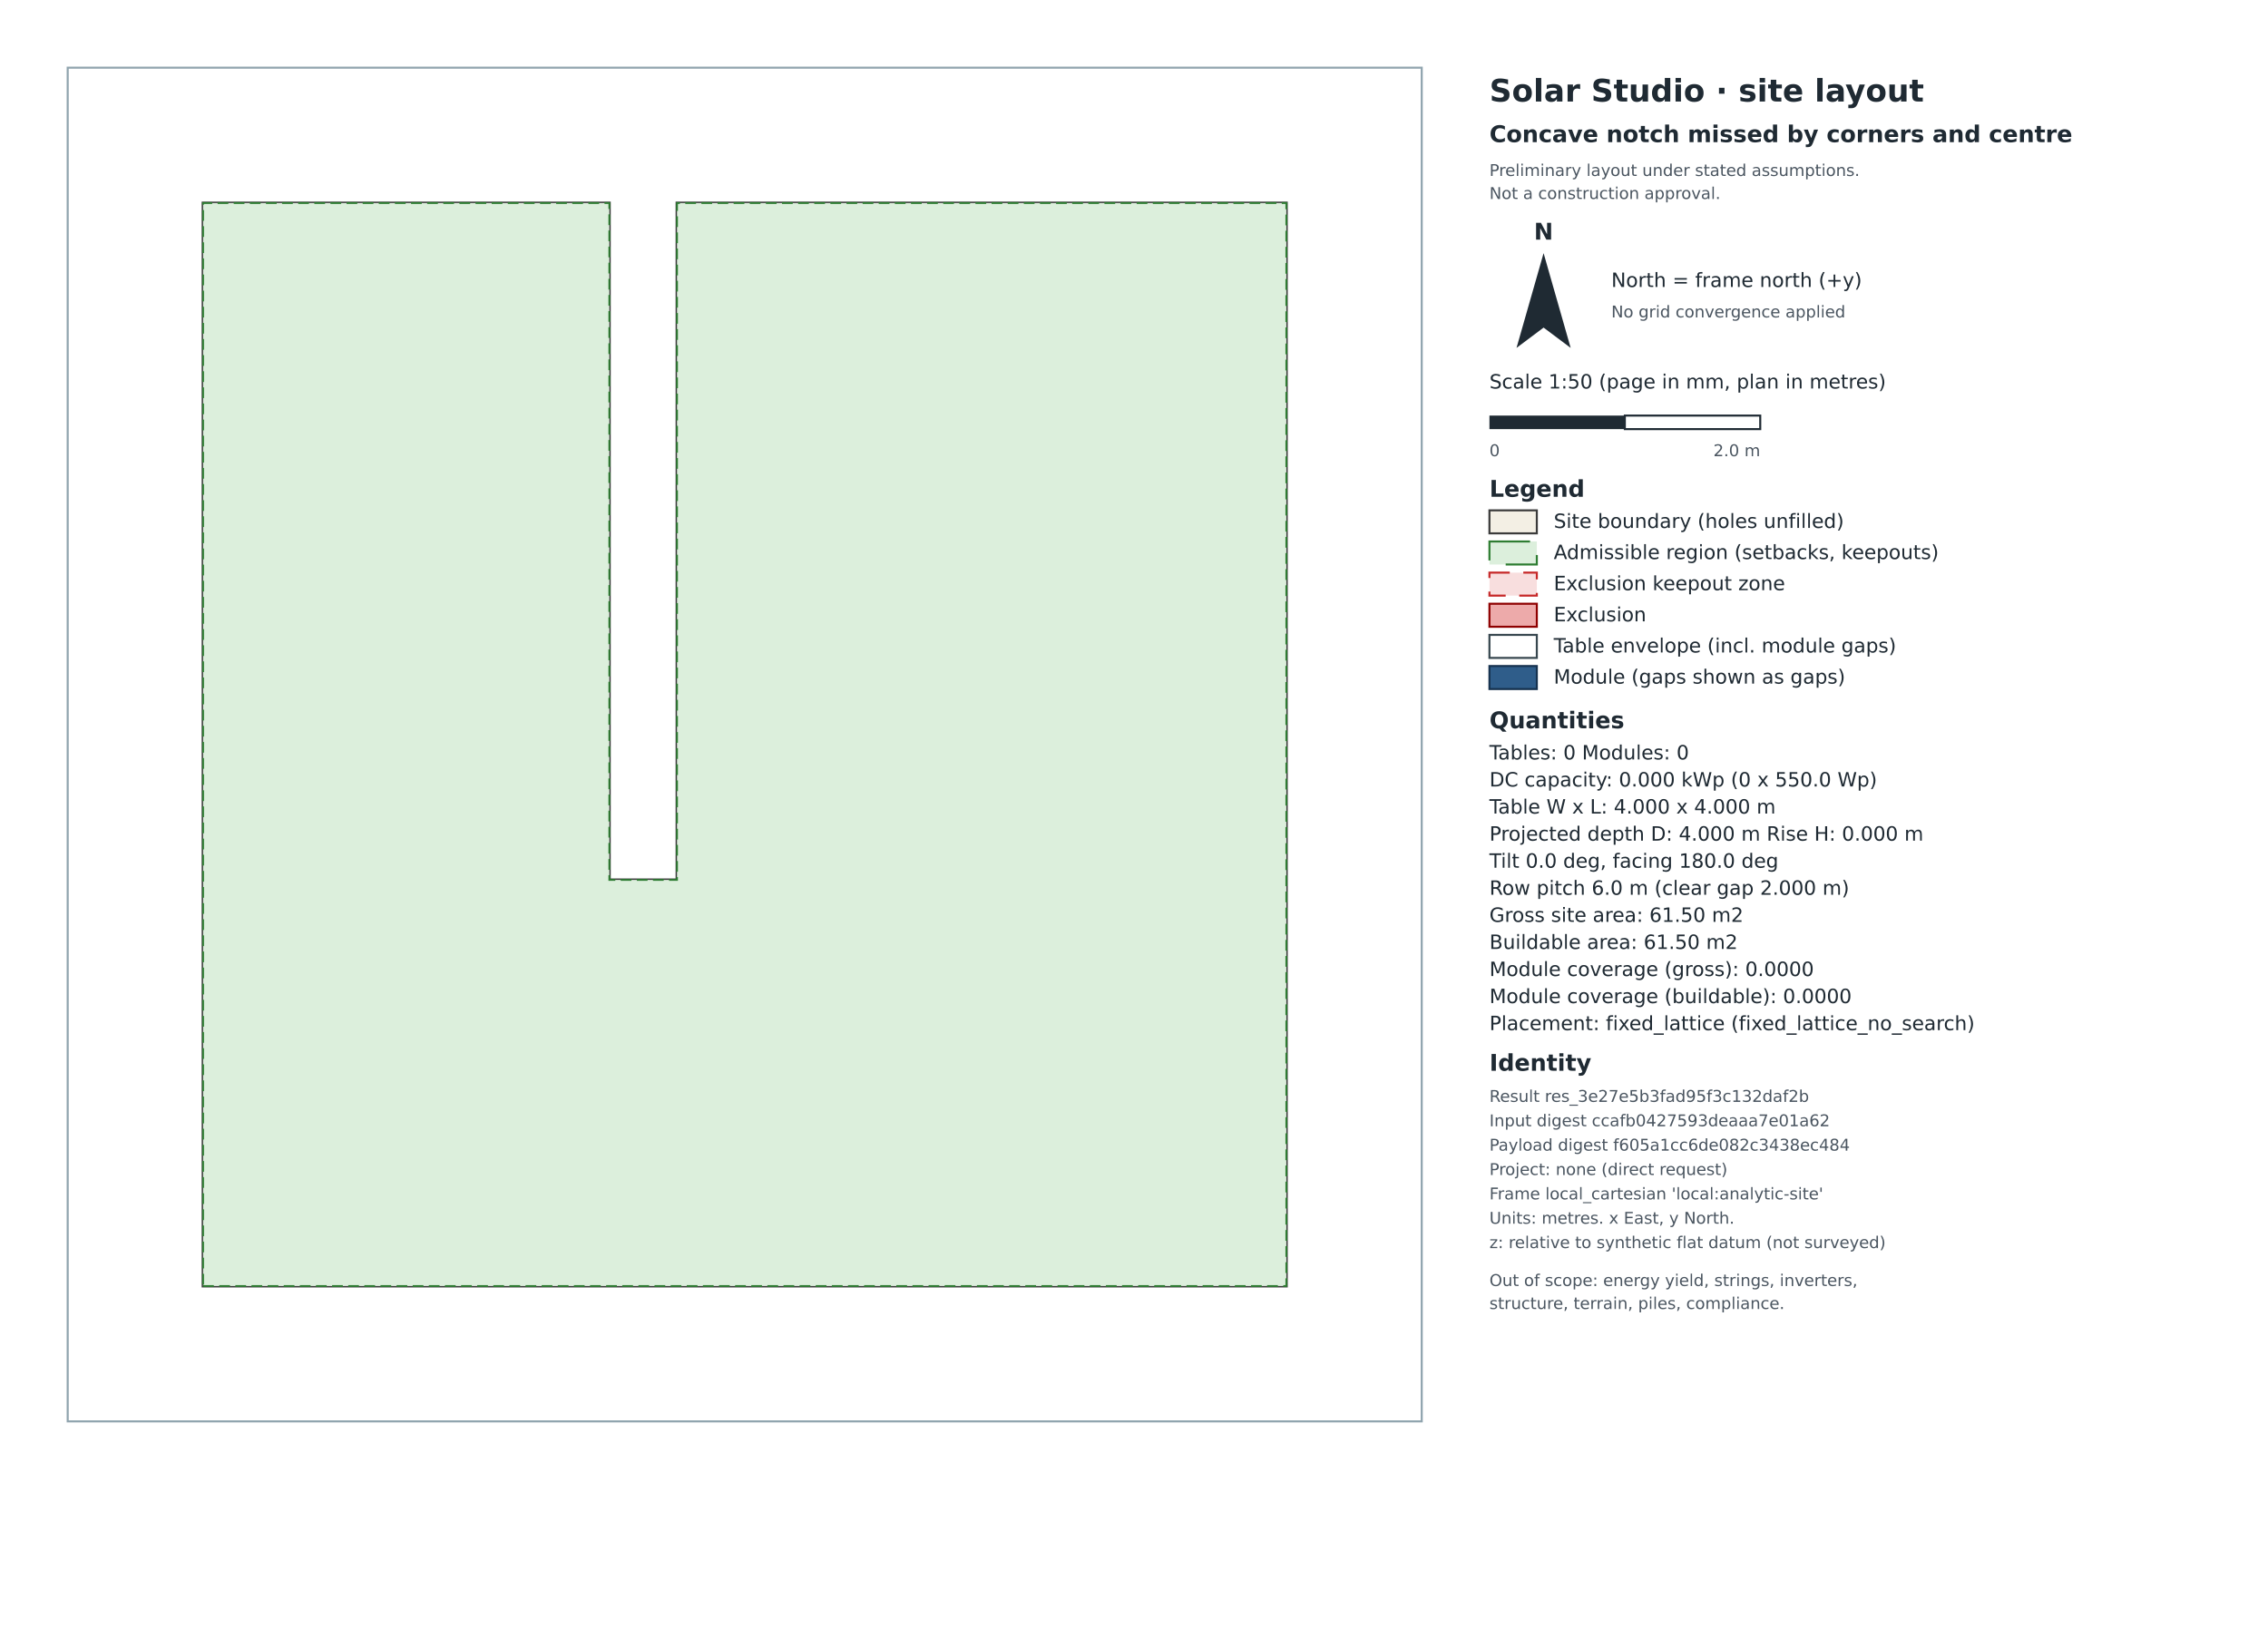
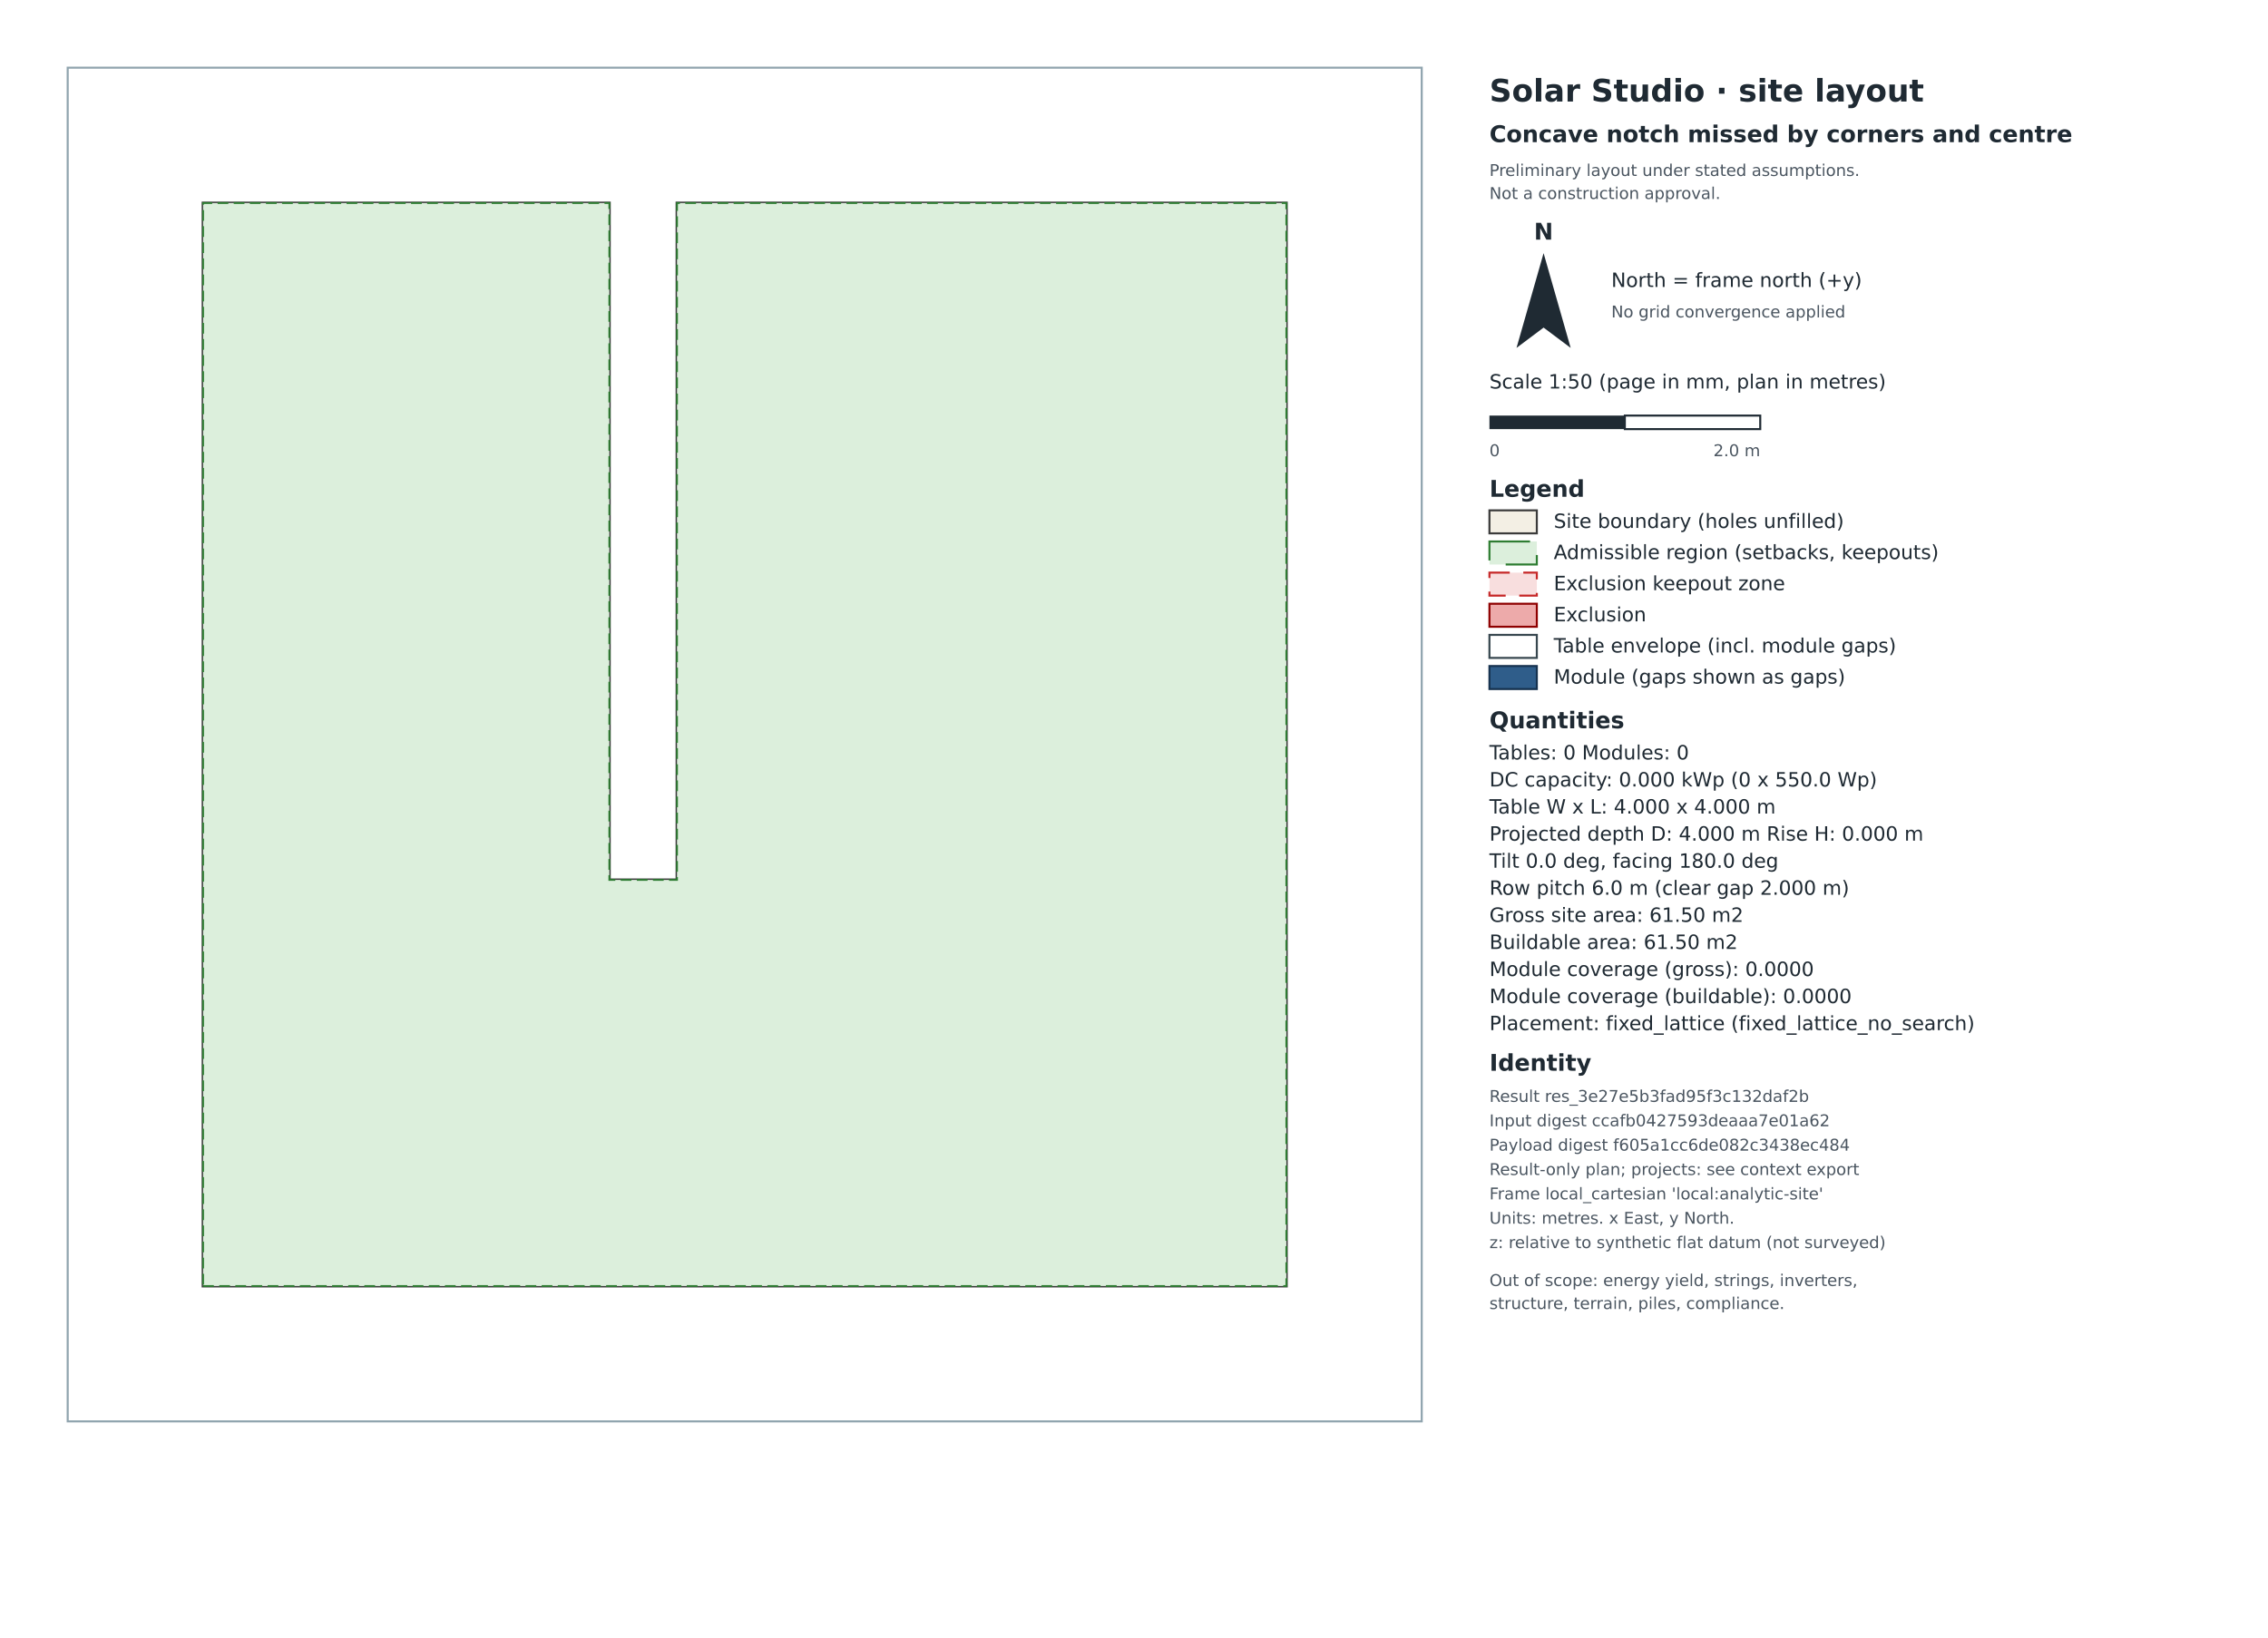
<svg xmlns="http://www.w3.org/2000/svg" width="335.000mm" height="242.000mm" viewBox="0 0 335.000 242.000" data-result-id="res_3e27e5b3fad95f3c132daf2b">
  <style>
.site{fill:#f3efe4;stroke:#3b3b3b;stroke-width:1.6px;vector-effect:non-scaling-stroke;fill-rule:evenodd}
.admissible{fill:#dcefdc;stroke:#2e7d32;stroke-width:1px;stroke-dasharray:6 3;vector-effect:non-scaling-stroke;fill-rule:evenodd}
.forbidden{fill:#f6d5d5;fill-opacity:.8;stroke:#c62828;stroke-width:.8px;stroke-dasharray:3 2;vector-effect:non-scaling-stroke;fill-rule:evenodd}
.exclusion{fill:#d84343;fill-opacity:.45;stroke:#8e0000;stroke-width:1.2px;vector-effect:non-scaling-stroke;fill-rule:evenodd}
.table{fill:none;stroke:#37474f;stroke-width:.9px;vector-effect:non-scaling-stroke}
.module{fill:#2f5d8a;stroke:#16324f;stroke-width:.35px;vector-effect:non-scaling-stroke}
.panel-text{font-family:'DejaVu Sans',Arial,sans-serif;fill:#1f2a33}
.h1{font-size:4.6px;font-weight:bold}.h2{font-size:3.4px;font-weight:bold}.t{font-size:2.9px}.small{font-size:2.4px;fill:#4a5560}
.frame{fill:none;stroke:#90a4ae;stroke-width:.3}
</style>
  <rect x="0" y="0" width="335.000" height="242.000" fill="#ffffff" />
  <rect class="frame" x="10.0" y="10.0" width="200.000" height="200.000" />
  <svg id="plan" x="10.0" y="10.0" width="200" height="200" viewBox="0 0 10.0 10.0" preserveAspectRatio="xMidYMid meet" overflow="hidden" data-x0="-1.0" data-y1="9.0" data-scale="50" data-full-viewbox="0 0 10.0 10.0">
    <g id="layer-site" data-layer="site">
      <path class="site" d="M1.0,9.0 L9.0,9.0 L9.0,1.0 L4.5,1.0 L4.5,6.0 L4.0,6.0 L4.0,1.0 L1.0,1.0 Z" />
    </g>
    <g id="layer-admissible" data-layer="admissible">
      <path class="admissible" d="M1.0,9.0 L9.0,9.0 L9.0,1.0 L4.5,1.0 L4.5,6.0 L4.0,6.0 L4.0,1.0 L1.0,1.0 Z" />
    </g>
    <g id="layer-keepout" data-layer="keepout" />
    <g id="layer-exclusions" data-layer="exclusions" />
    <g id="layer-tables" data-layer="tables">
</g>
    <g id="layer-modules" data-layer="modules">
</g>
  </svg>
  <g id="side-panel" class="panel-text" transform="translate(220.000,0)">
    <text x="0.00" y="15.00" class="h1">Solar Studio · site layout</text>
    <text x="0.00" y="21.00" class="h2">Concave notch missed by corners and centre</text>
    <text x="0.00" y="26.00" class="small">Preliminary layout under stated assumptions.</text>
    <text x="0.00" y="29.40" class="small">Not a construction approval.</text>
    <g id="north-arrow" transform="translate(8,47.40)">
      <polygon points="0,-10 4,4 0,1 -4,4" fill="#1f2a33" />
      <text x="0" y="-12" text-anchor="middle" class="h2">N</text>
    </g>
    <text x="18" y="42.40" class="t">North = frame north (+y)</text>
    <text x="18" y="46.90" class="small">No grid convergence applied</text>
    <text id="scale-text" x="0" y="57.40" class="t" data-scale="50">Scale 1:50 (page in mm, plan in metres)</text>
    <g id="scale-bar" data-bar-m="2.0" data-bar-mm="40.0000" transform="translate(0,61.40)">
      <rect x="0" y="0" width="20" height="2" fill="#1f2a33" />
      <rect x="20" y="0" width="20" height="2" fill="#ffffff" stroke="#1f2a33" stroke-width="0.3" />
      <text x="0" y="6" class="small">0</text>
      <text id="scale-bar-label" x="40" y="6" class="small" text-anchor="end">2.0 m</text>
    </g>
    <text x="0.00" y="73.40" class="h2">Legend</text>
    <rect x="0" y="75.40" width="7" height="3.4" class="site" style="vector-effect:none;stroke-width:0.3" />
    <text x="9.5" y="78.00" class="t">Site boundary (holes unfilled)</text>
    <rect x="0" y="80.00" width="7" height="3.4" class="admissible" style="vector-effect:none;stroke-width:0.3" />
    <text x="9.5" y="82.60" class="t">Admissible region (setbacks, keepouts)</text>
    <rect x="0" y="84.60" width="7" height="3.4" class="forbidden" style="vector-effect:none;stroke-width:0.3" />
    <text x="9.5" y="87.20" class="t">Exclusion keepout zone</text>
    <rect x="0" y="89.20" width="7" height="3.4" class="exclusion" style="vector-effect:none;stroke-width:0.3" />
    <text x="9.5" y="91.80" class="t">Exclusion</text>
    <rect x="0" y="93.80" width="7" height="3.4" class="table" style="vector-effect:none;stroke-width:0.3" />
    <text x="9.5" y="96.40" class="t">Table envelope (incl. module gaps)</text>
    <rect x="0" y="98.40" width="7" height="3.4" class="module" style="vector-effect:none;stroke-width:0.3" />
    <text x="9.5" y="101.00" class="t">Module (gaps shown as gaps)</text>
    <text x="0.00" y="107.60" class="h2">Quantities</text>
    <text x="0.00" y="112.20" class="t">Tables: 0   Modules: 0</text>
    <text x="0.00" y="116.20" class="t">DC capacity: 0.000 kWp (0 x 550.0 Wp)</text>
    <text x="0.00" y="120.20" class="t">Table W x L: 4.000 x 4.000 m</text>
    <text x="0.00" y="124.20" class="t">Projected depth D: 4.000 m  Rise H: 0.000 m</text>
    <text x="0.00" y="128.20" class="t">Tilt 0.0 deg, facing 180.0 deg</text>
    <text x="0.00" y="132.20" class="t">Row pitch 6.0 m (clear gap 2.000 m)</text>
    <text x="0.00" y="136.20" class="t">Gross site area: 61.50 m2</text>
    <text x="0.00" y="140.20" class="t">Buildable area: 61.50 m2</text>
    <text x="0.00" y="144.20" class="t">Module coverage (gross): 0.0000</text>
    <text x="0.00" y="148.20" class="t">Module coverage (buildable): 0.0000</text>
    <text x="0.00" y="152.20" class="t">Placement: fixed_lattice (fixed_lattice_no_search)</text>
    <text x="0.00" y="158.20" class="h2">Identity</text>
    <text x="0.00" y="162.80" class="small">Result res_3e27e5b3fad95f3c132daf2b</text>
    <text x="0.00" y="166.40" class="small">Input digest ccafb0427593deaaa7e01a62</text>
    <text x="0.00" y="170.00" class="small">Payload digest f605a1cc6de082c3438ec484</text>
-     <text x="0.00" y="173.60" class="small">Project: none (direct request)</text>
+     <text x="0.00" y="173.60" class="small">Result-only plan; projects: see context export</text>
    <text x="0.00" y="177.20" class="small">Frame local_cartesian 'local:analytic-site'</text>
    <text x="0.00" y="180.80" class="small">Units: metres. x East, y North.</text>
    <text x="0.00" y="184.40" class="small">z: relative to synthetic flat datum (not surveyed)</text>
    <text x="0.00" y="190.00" class="small">Out of scope: energy yield, strings, inverters,</text>
    <text x="0.00" y="193.40" class="small">structure, terrain, piles, compliance.</text>
  </g>
</svg>
